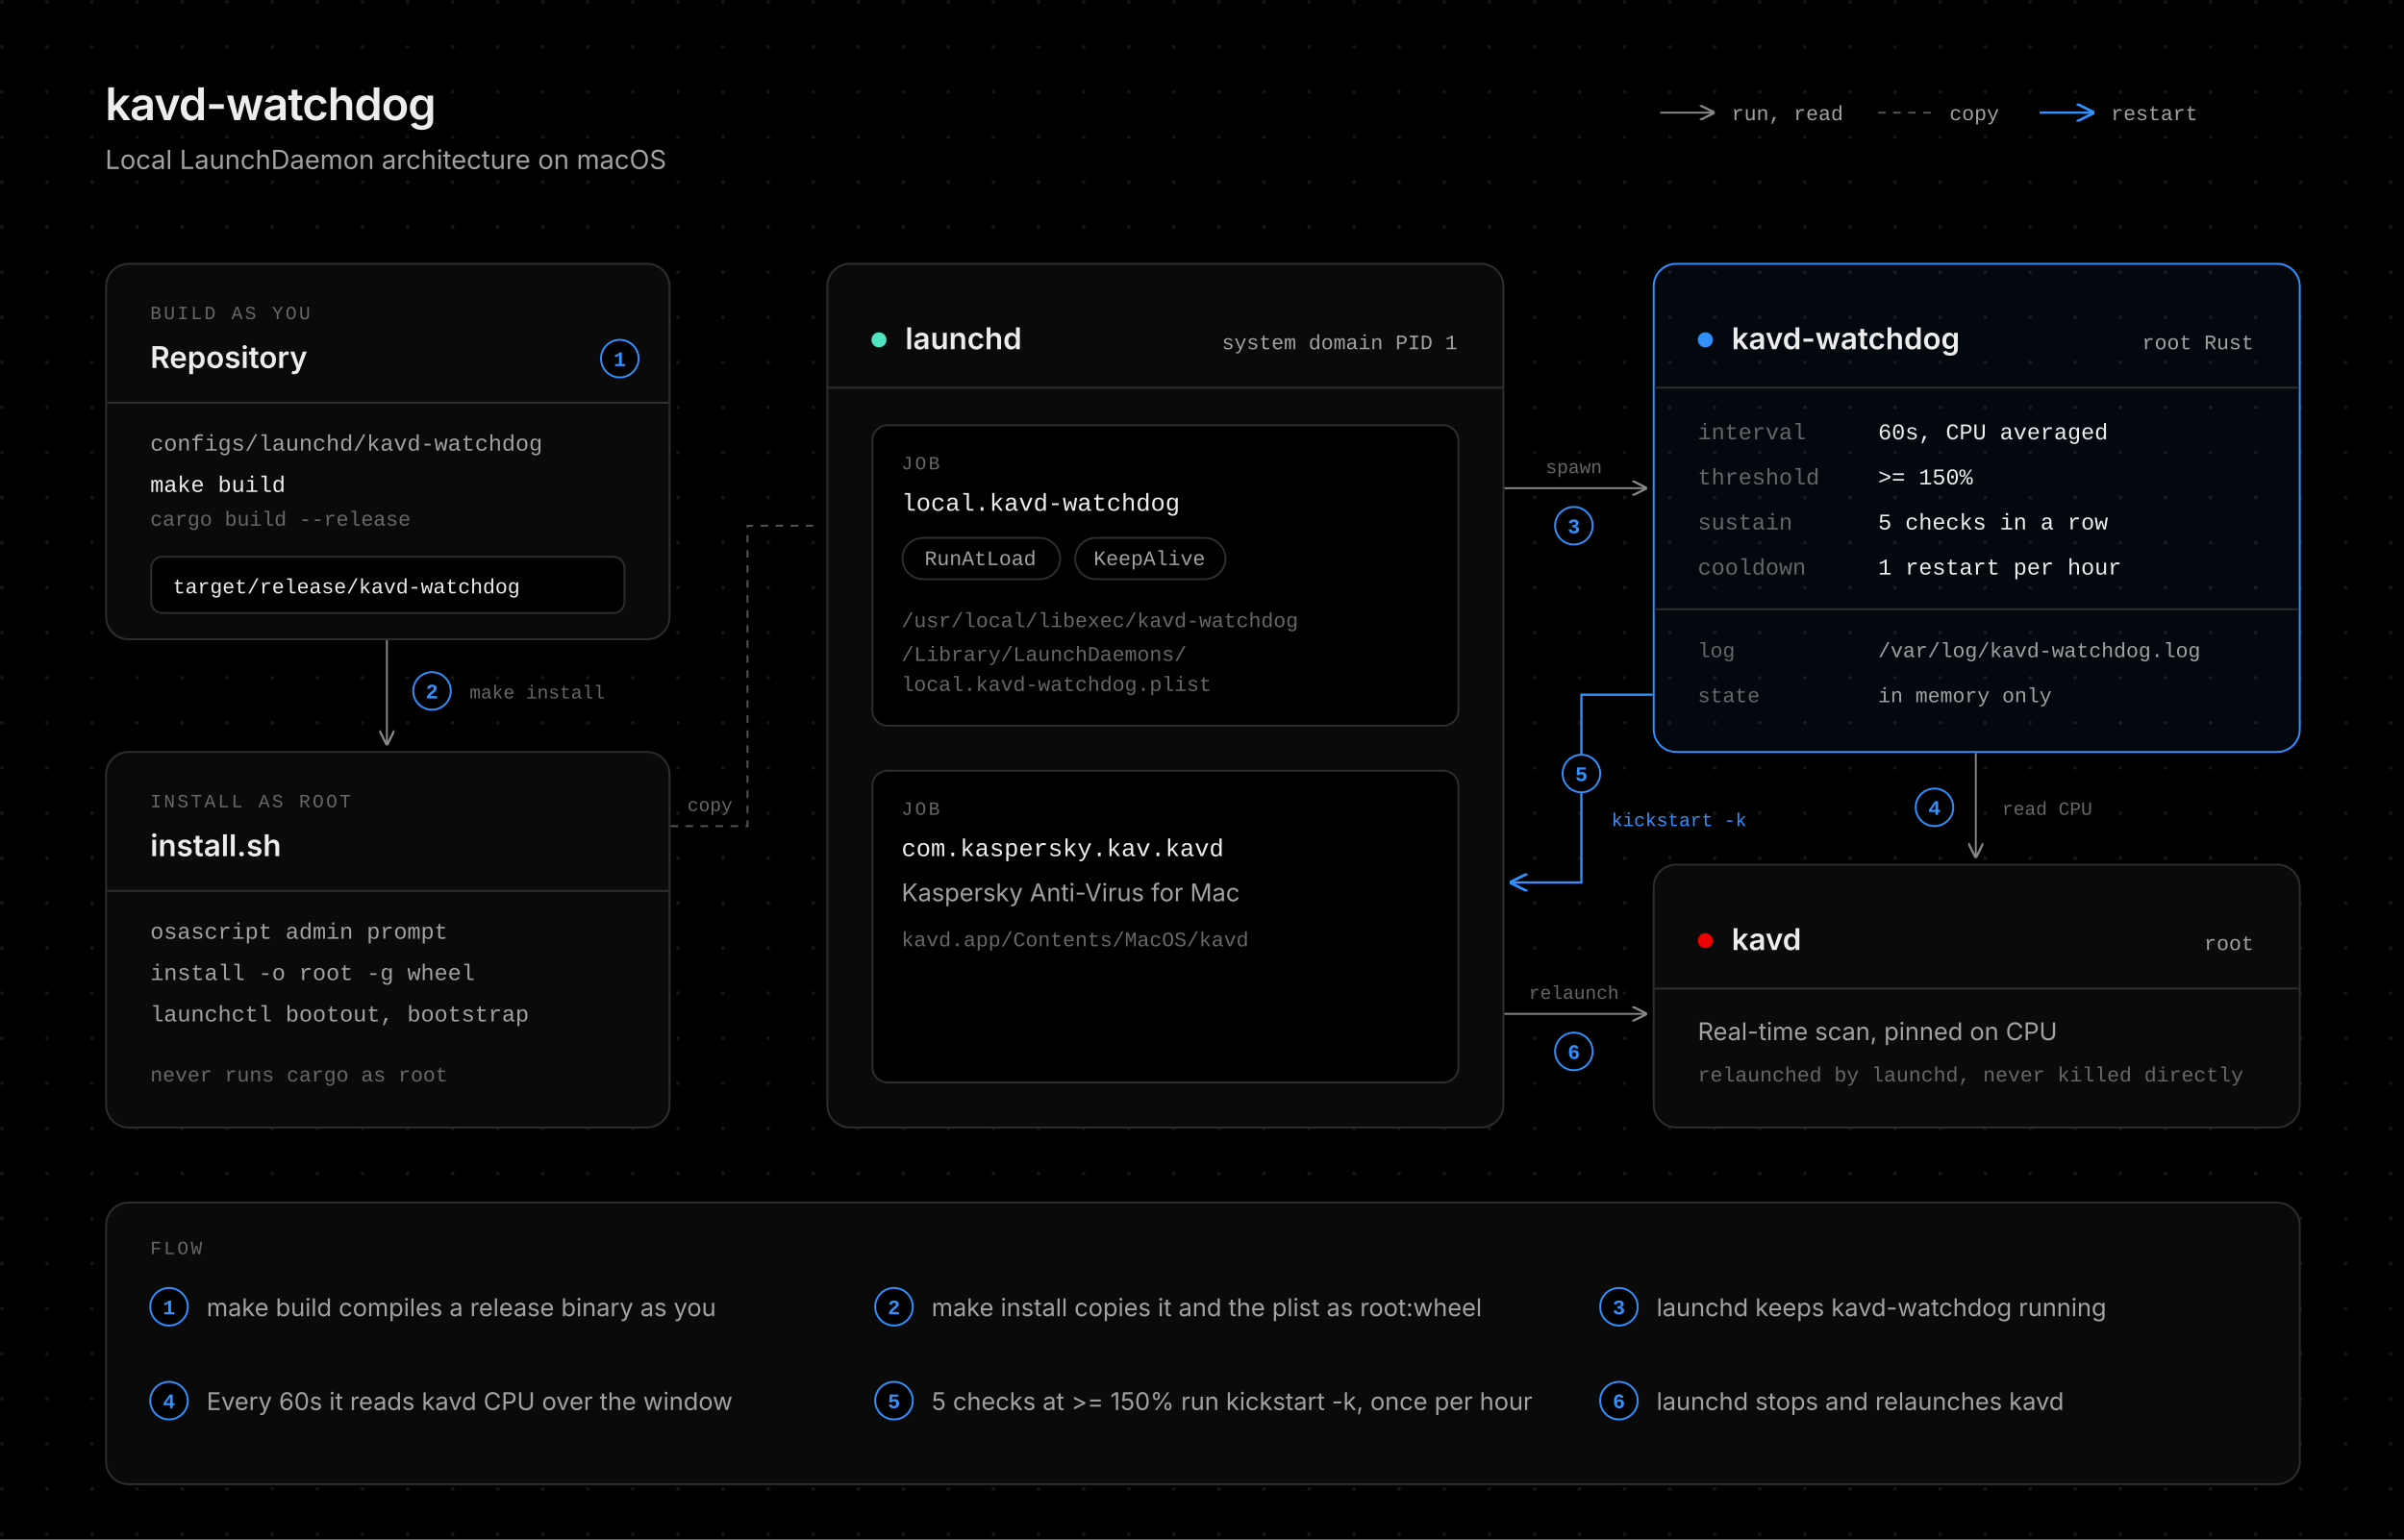
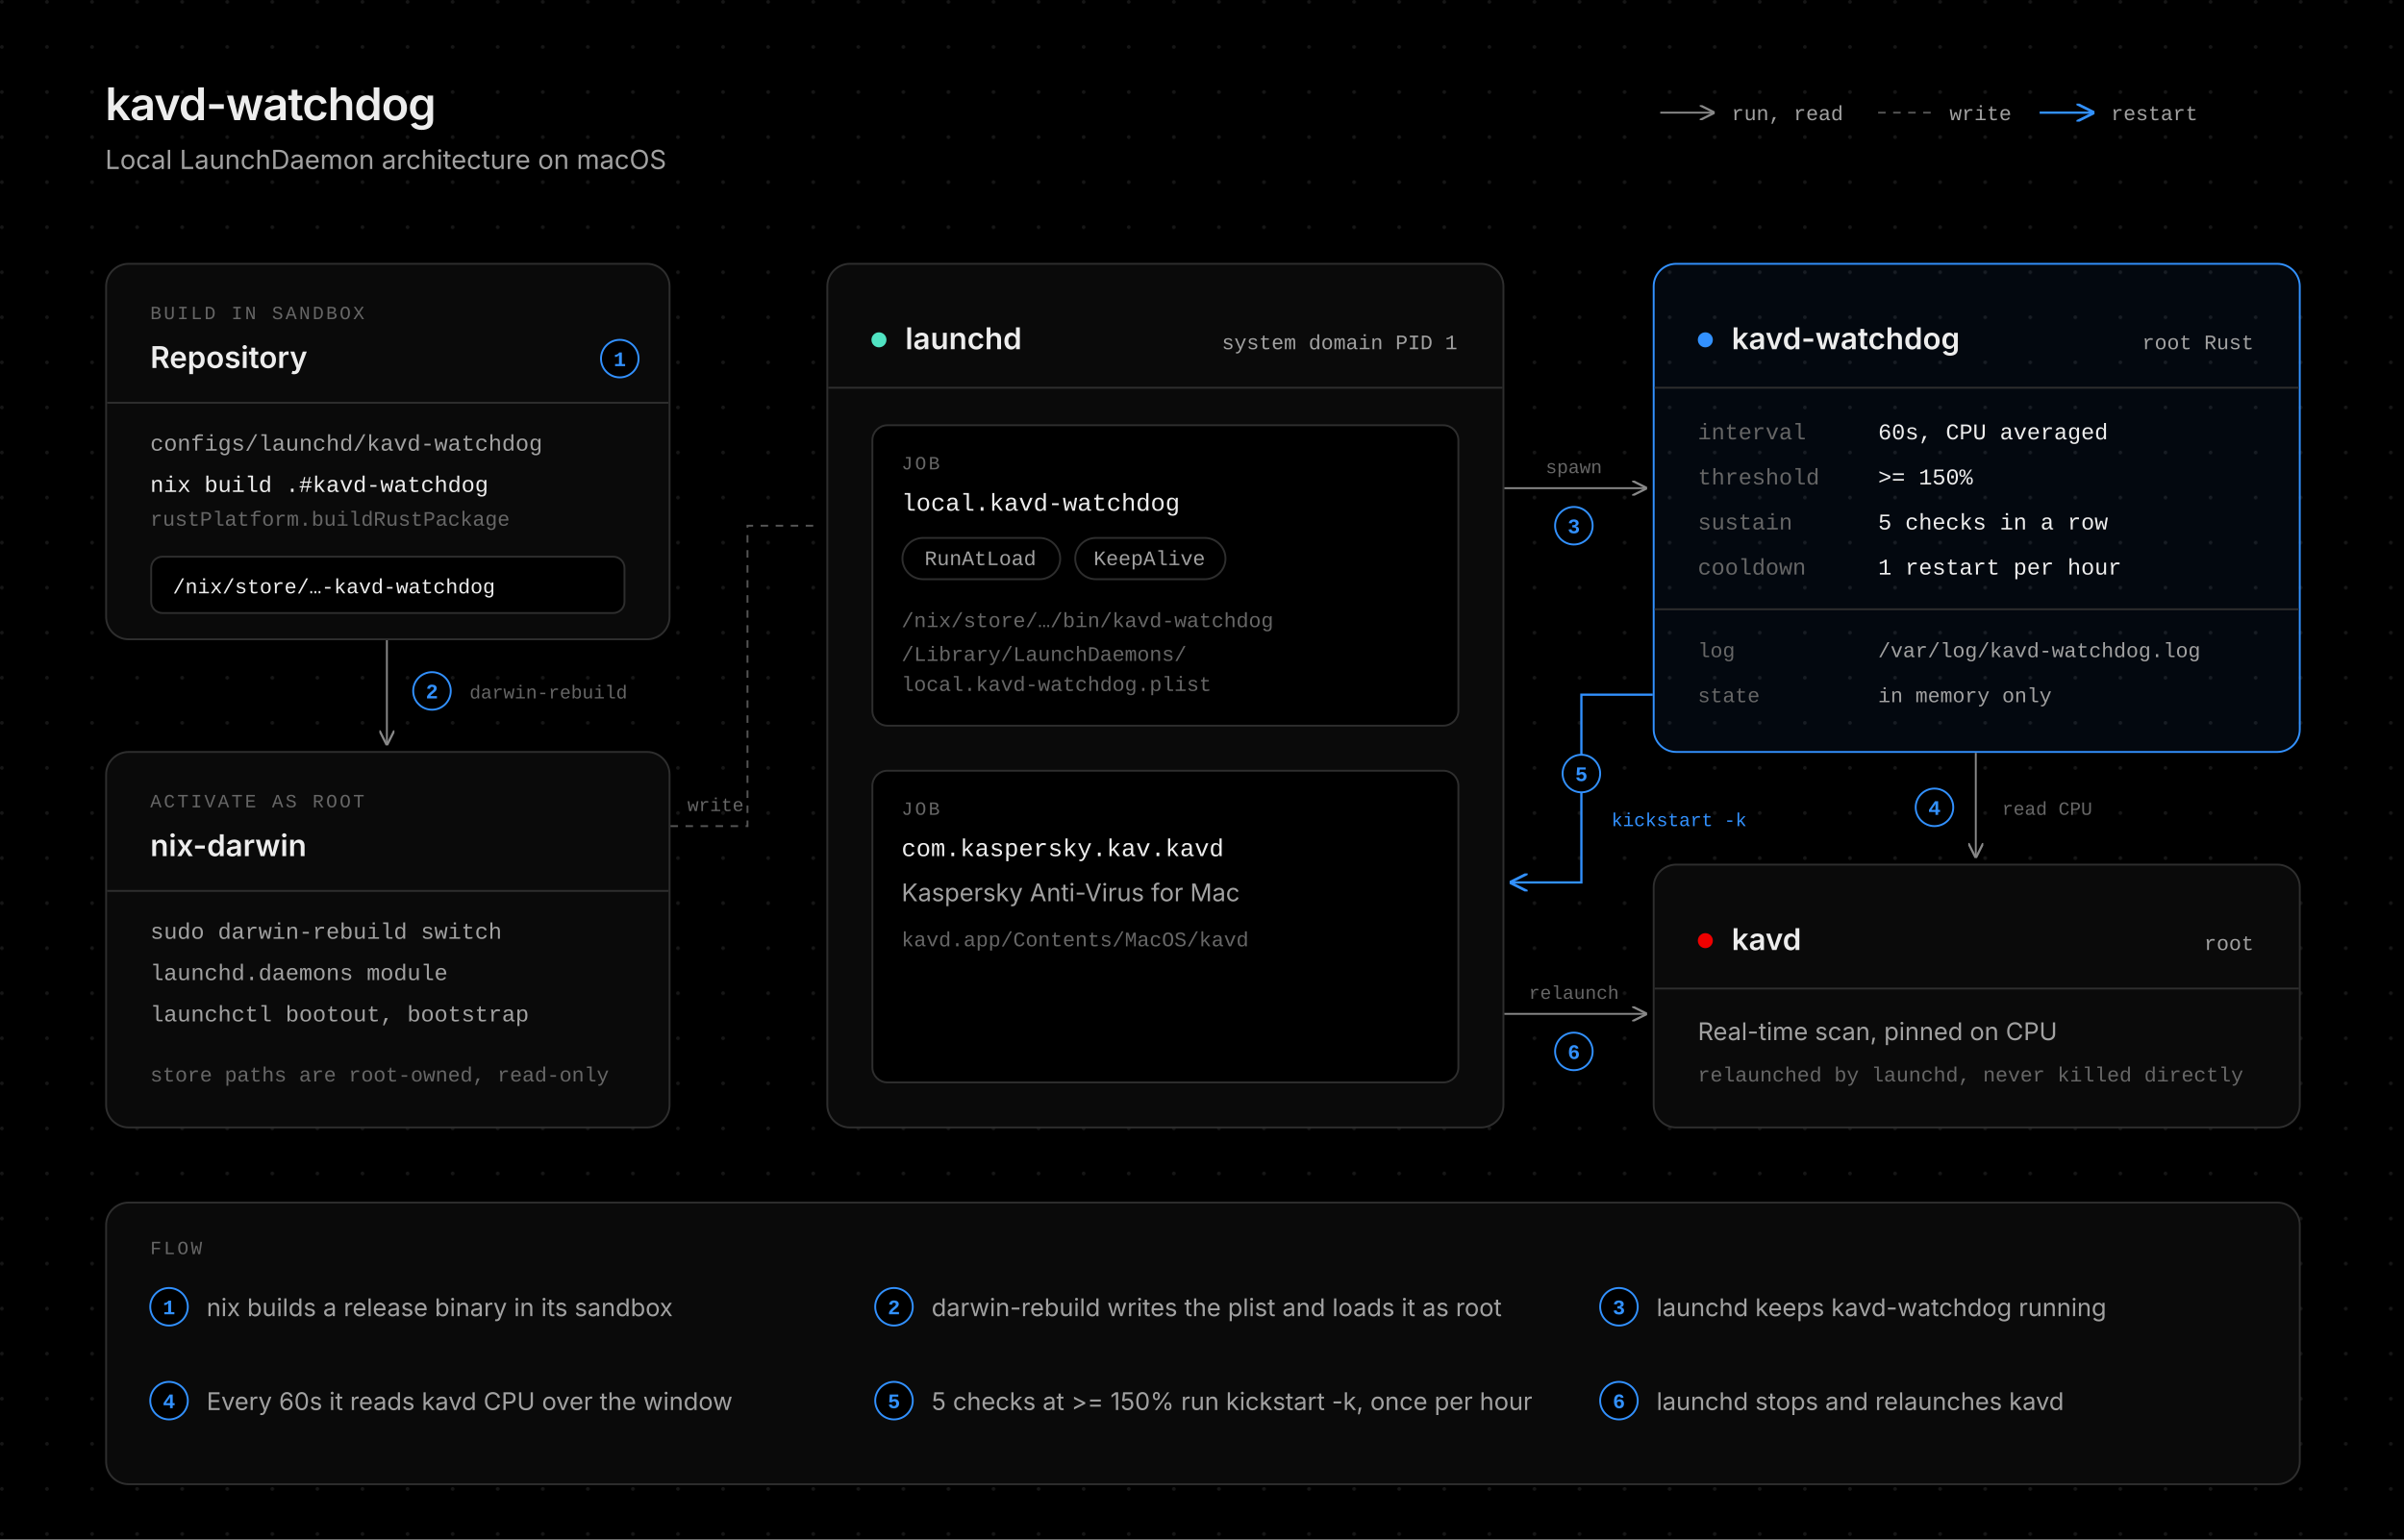
<svg xmlns="http://www.w3.org/2000/svg" width="1280" height="820" viewBox="0 0 1280 820" role="img" aria-labelledby="title desc">
  <defs>
    <pattern id="dots" width="24" height="24" patternUnits="userSpaceOnUse">
      <circle cx="1" cy="1" r="1" fill="#161616" />
    </pattern>
    <marker id="arrow" viewBox="0 0 8 8" refX="7" refY="4" markerWidth="8" markerHeight="8" orient="auto">
      <path d="M0 0 L8 4 L0 8" fill="none" stroke="#888" stroke-width="1.2" />
    </marker>
    <marker id="arrow-blue" viewBox="0 0 8 8" refX="7" refY="4" markerWidth="8" markerHeight="8" orient="auto">
      <path d="M0 0 L8 4 L0 8" fill="none" stroke="#3291ff" stroke-width="1.2" />
    </marker>
    <style>
      .sans { font-family: Geist, Inter, -apple-system, BlinkMacSystemFont, "Segoe UI", Helvetica, Arial, sans-serif; }
      .mono { font-family: "Geist Mono", "SF Mono", Menlo, Consolas, "Liberation Mono", monospace; }
      .fg { fill: #ededed; }
      .muted { fill: #a1a1a1; }
      .dim { fill: #666; }
      .blue { fill: #3291ff; }
      .eyebrow { font-size: 10px; letter-spacing: 1.2px; fill: #666; }
      .req { stroke: #888; stroke-width: 1; fill: none; }
      .copy { stroke: #555; stroke-width: 1; stroke-dasharray: 4 4; fill: none; }
      .restart { stroke: #3291ff; stroke-width: 1.2; fill: none; }
      .badge { fill: #000; stroke: #3291ff; stroke-width: 1; }
      .badge-num { font-size: 11px; font-weight: 600; fill: #3291ff; }
    </style>
  </defs>
  <rect width="1280" height="820" fill="#000" />
  <rect width="1280" height="820" fill="url(#dots)" />
  <text x="56" y="64" class="sans fg" font-size="24" font-weight="600" letter-spacing="-0.5">kavd-watchdog</text>
  <text x="56" y="90" class="sans muted" font-size="14">Local LaunchDaemon architecture on macOS</text>
  <g class="mono" font-size="11">
    <line x1="884" y1="60" x2="912" y2="60" class="req" marker-end="url(#arrow)" />
    <text x="922" y="64" class="muted">run, read</text>
    <line x1="1000" y1="60" x2="1028" y2="60" class="copy" />
-     <text x="1038" y="64" class="muted">copy</text>
+     <text x="1038" y="64" class="muted">write</text>
    <line x1="1086" y1="60" x2="1114" y2="60" class="restart" marker-end="url(#arrow-blue)" />
    <text x="1124" y="64" class="muted">restart</text>
  </g>
  <rect x="56.5" y="140.5" width="300" height="200" rx="12" fill="#0a0a0a" stroke="#2e2e2e" />
-   <text x="80" y="170" class="mono eyebrow">BUILD  AS YOU</text>
+   <text x="80" y="170" class="mono eyebrow">BUILD  IN SANDBOX</text>
  <text x="80" y="196" class="sans fg" font-size="16" font-weight="600">Repository</text>
  <circle cx="330" cy="191" r="10" class="badge" />
  <text x="330" y="195" class="mono badge-num" text-anchor="middle">1</text>
  <line x1="57" y1="214.5" x2="356" y2="214.5" stroke="#2e2e2e" />
  <text x="80" y="240" class="mono muted" font-size="12">configs/launchd/kavd-watchdog</text>
-   <text x="80" y="262" class="mono fg" font-size="12">make build</text>
-   <text x="80" y="280" class="mono dim" font-size="11">cargo build --release</text>
+   <text x="80" y="262" class="mono fg" font-size="12">nix build .#kavd-watchdog</text>
+   <text x="80" y="280" class="mono dim" font-size="11">rustPlatform.buildRustPackage</text>
  <rect x="80.5" y="296.5" width="252" height="30" rx="6" fill="#000" stroke="#2e2e2e" />
-   <text x="92" y="316" class="mono fg" font-size="11">target/release/kavd-watchdog</text>
+   <text x="92" y="316" class="mono fg" font-size="11">/nix/store/…-kavd-watchdog</text>
  <line x1="206" y1="341" x2="206" y2="396" class="req" marker-end="url(#arrow)" />
  <circle cx="230" cy="368" r="10" class="badge" />
  <text x="230" y="372" class="mono badge-num" text-anchor="middle">2</text>
-   <text x="250" y="372" class="mono dim" font-size="10">make install</text>
+   <text x="250" y="372" class="mono dim" font-size="10">darwin-rebuild</text>
  <rect x="56.5" y="400.5" width="300" height="200" rx="12" fill="#0a0a0a" stroke="#2e2e2e" />
-   <text x="80" y="430" class="mono eyebrow">INSTALL  AS ROOT</text>
-   <text x="80" y="456" class="sans fg" font-size="16" font-weight="600">install.sh</text>
+   <text x="80" y="430" class="mono eyebrow">ACTIVATE  AS ROOT</text>
+   <text x="80" y="456" class="sans fg" font-size="16" font-weight="600">nix-darwin</text>
  <line x1="57" y1="474.5" x2="356" y2="474.5" stroke="#2e2e2e" />
-   <text x="80" y="500" class="mono muted" font-size="12">osascript admin prompt</text>
-   <text x="80" y="522" class="mono muted" font-size="12">install -o root -g wheel</text>
+   <text x="80" y="500" class="mono muted" font-size="12">sudo darwin-rebuild switch</text>
+   <text x="80" y="522" class="mono muted" font-size="12">launchd.daemons module</text>
  <text x="80" y="544" class="mono muted" font-size="12">launchctl bootout, bootstrap</text>
-   <text x="80" y="576" class="mono dim" font-size="11">never runs cargo as root</text>
+   <text x="80" y="576" class="mono dim" font-size="11">store paths are root-owned, read-only</text>
  <path d="M357 440 H398 V280 H436" class="copy" />
-   <text x="366" y="432" class="mono dim" font-size="10">copy</text>
+   <text x="366" y="432" class="mono dim" font-size="10">write</text>
  <rect x="440.5" y="140.5" width="360" height="460" rx="12" fill="#0a0a0a" stroke="#2e2e2e" />
  <circle cx="468" cy="181" r="4" fill="#50e3c2" />
  <text x="482" y="186" class="sans fg" font-size="16" font-weight="600">launchd</text>
  <text x="776" y="186" class="mono muted" font-size="11" text-anchor="end">system domain  PID 1</text>
  <line x1="441" y1="206.5" x2="800" y2="206.5" stroke="#2e2e2e" />
  <rect x="464.5" y="226.5" width="312" height="160" rx="8" fill="#000" stroke="#2e2e2e" />
  <text x="480" y="250" class="mono eyebrow">JOB</text>
  <text x="480" y="272" class="mono fg" font-size="13">local.kavd-watchdog</text>
  <rect x="480.5" y="286.5" width="84" height="22" rx="11" fill="none" stroke="#2e2e2e" />
  <text x="522" y="301" class="mono muted" font-size="11" text-anchor="middle">RunAtLoad</text>
  <rect x="572.5" y="286.5" width="80" height="22" rx="11" fill="none" stroke="#2e2e2e" />
  <text x="612" y="301" class="mono muted" font-size="11" text-anchor="middle">KeepAlive</text>
-   <text x="480" y="334" class="mono dim" font-size="11">/usr/local/libexec/kavd-watchdog</text>
+   <text x="480" y="334" class="mono dim" font-size="11">/nix/store/…/bin/kavd-watchdog</text>
  <text x="480" y="352" class="mono dim" font-size="11">/Library/LaunchDaemons/</text>
  <text x="480" y="368" class="mono dim" font-size="11">local.kavd-watchdog.plist</text>
  <rect x="464.5" y="410.5" width="312" height="166" rx="8" fill="#000" stroke="#2e2e2e" />
  <text x="480" y="434" class="mono eyebrow">JOB</text>
  <text x="480" y="456" class="mono fg" font-size="13">com.kaspersky.kav.kavd</text>
  <text x="480" y="480" class="sans muted" font-size="13">Kaspersky Anti-Virus for Mac</text>
  <text x="480" y="504" class="mono dim" font-size="11">kavd.app/Contents/MacOS/kavd</text>
  <rect x="880.5" y="140.5" width="344" height="260" rx="12" fill="#3291ff" fill-opacity="0.06" stroke="#3291ff" />
  <circle cx="908" cy="181" r="4" fill="#3291ff" />
  <text x="922" y="186" class="sans fg" font-size="16" font-weight="600">kavd-watchdog</text>
  <text x="1200" y="186" class="mono muted" font-size="11" text-anchor="end">root  Rust</text>
  <line x1="881" y1="206.5" x2="1224" y2="206.5" stroke="#2e2e2e" />
  <g class="mono" font-size="12">
    <text x="904" y="234" class="dim">interval</text>
    <text x="1000" y="234" class="fg">60s, CPU averaged</text>
    <text x="904" y="258" class="dim">threshold</text>
    <text x="1000" y="258" class="fg">&gt;= 150%</text>
    <text x="904" y="282" class="dim">sustain</text>
    <text x="1000" y="282" class="fg">5 checks in a row</text>
    <text x="904" y="306" class="dim">cooldown</text>
    <text x="1000" y="306" class="fg">1 restart per hour</text>
  </g>
  <line x1="881" y1="324.5" x2="1224" y2="324.5" stroke="#2e2e2e" />
  <g class="mono" font-size="11">
    <text x="904" y="350" class="dim">log</text>
    <text x="1000" y="350" class="muted">/var/log/kavd-watchdog.log</text>
    <text x="904" y="374" class="dim">state</text>
    <text x="1000" y="374" class="muted">in memory only</text>
  </g>
  <rect x="880.5" y="460.5" width="344" height="140" rx="12" fill="#0a0a0a" stroke="#2e2e2e" />
  <circle cx="908" cy="501" r="4" fill="#ee0000" />
  <text x="922" y="506" class="sans fg" font-size="16" font-weight="600">kavd</text>
  <text x="1200" y="506" class="mono muted" font-size="11" text-anchor="end">root</text>
  <line x1="881" y1="526.5" x2="1224" y2="526.5" stroke="#2e2e2e" />
  <text x="904" y="554" class="sans muted" font-size="13">Real-time scan, pinned on CPU</text>
  <text x="904" y="576" class="mono dim" font-size="11">relaunched by launchd, never killed directly</text>
  <line x1="801" y1="260" x2="876" y2="260" class="req" marker-end="url(#arrow)" />
  <text x="838" y="252" class="mono dim" font-size="10" text-anchor="middle">spawn</text>
  <circle cx="838" cy="280" r="10" class="badge" />
  <text x="838" y="284" class="mono badge-num" text-anchor="middle">3</text>
  <line x1="1052" y1="401" x2="1052" y2="456" class="req" marker-end="url(#arrow)" />
  <circle cx="1030" cy="430" r="10" class="badge" />
  <text x="1030" y="434" class="mono badge-num" text-anchor="middle">4</text>
  <text x="1066" y="434" class="mono dim" font-size="10">read CPU</text>
  <path d="M880 370 H842 V470 H805" class="restart" marker-end="url(#arrow-blue)" />
  <circle cx="842" cy="412" r="10" class="badge" />
  <text x="842" y="416" class="mono badge-num" text-anchor="middle">5</text>
  <text x="858" y="440" class="mono blue" font-size="10">kickstart -k</text>
  <line x1="801" y1="540" x2="876" y2="540" class="req" marker-end="url(#arrow)" />
  <text x="838" y="532" class="mono dim" font-size="10" text-anchor="middle">relaunch</text>
  <circle cx="838" cy="560" r="10" class="badge" />
  <text x="838" y="564" class="mono badge-num" text-anchor="middle">6</text>
  <rect x="56.5" y="640.5" width="1168" height="150" rx="12" fill="#0a0a0a" stroke="#2e2e2e" />
  <text x="80" y="668" class="mono eyebrow">FLOW</text>
  <g class="sans muted" font-size="13">
    <circle cx="90" cy="696" r="10" class="badge" />
    <text x="90" y="700" class="mono badge-num" text-anchor="middle">1</text>
-     <text x="110" y="701">make build compiles a release binary as you</text>
+     <text x="110" y="701">nix builds a release binary in its sandbox</text>
    <circle cx="476" cy="696" r="10" class="badge" />
    <text x="476" y="700" class="mono badge-num" text-anchor="middle">2</text>
-     <text x="496" y="701">make install copies it and the plist as root:wheel</text>
+     <text x="496" y="701">darwin-rebuild writes the plist and loads it as root</text>
    <circle cx="862" cy="696" r="10" class="badge" />
    <text x="862" y="700" class="mono badge-num" text-anchor="middle">3</text>
    <text x="882" y="701">launchd keeps kavd-watchdog running</text>
    <circle cx="90" cy="746" r="10" class="badge" />
    <text x="90" y="750" class="mono badge-num" text-anchor="middle">4</text>
    <text x="110" y="751">Every 60s it reads kavd CPU over the window</text>
    <circle cx="476" cy="746" r="10" class="badge" />
    <text x="476" y="750" class="mono badge-num" text-anchor="middle">5</text>
    <text x="496" y="751">5 checks at &gt;= 150% run kickstart -k, once per hour</text>
    <circle cx="862" cy="746" r="10" class="badge" />
    <text x="862" y="750" class="mono badge-num" text-anchor="middle">6</text>
    <text x="882" y="751">launchd stops and relaunches kavd</text>
  </g>
</svg>
